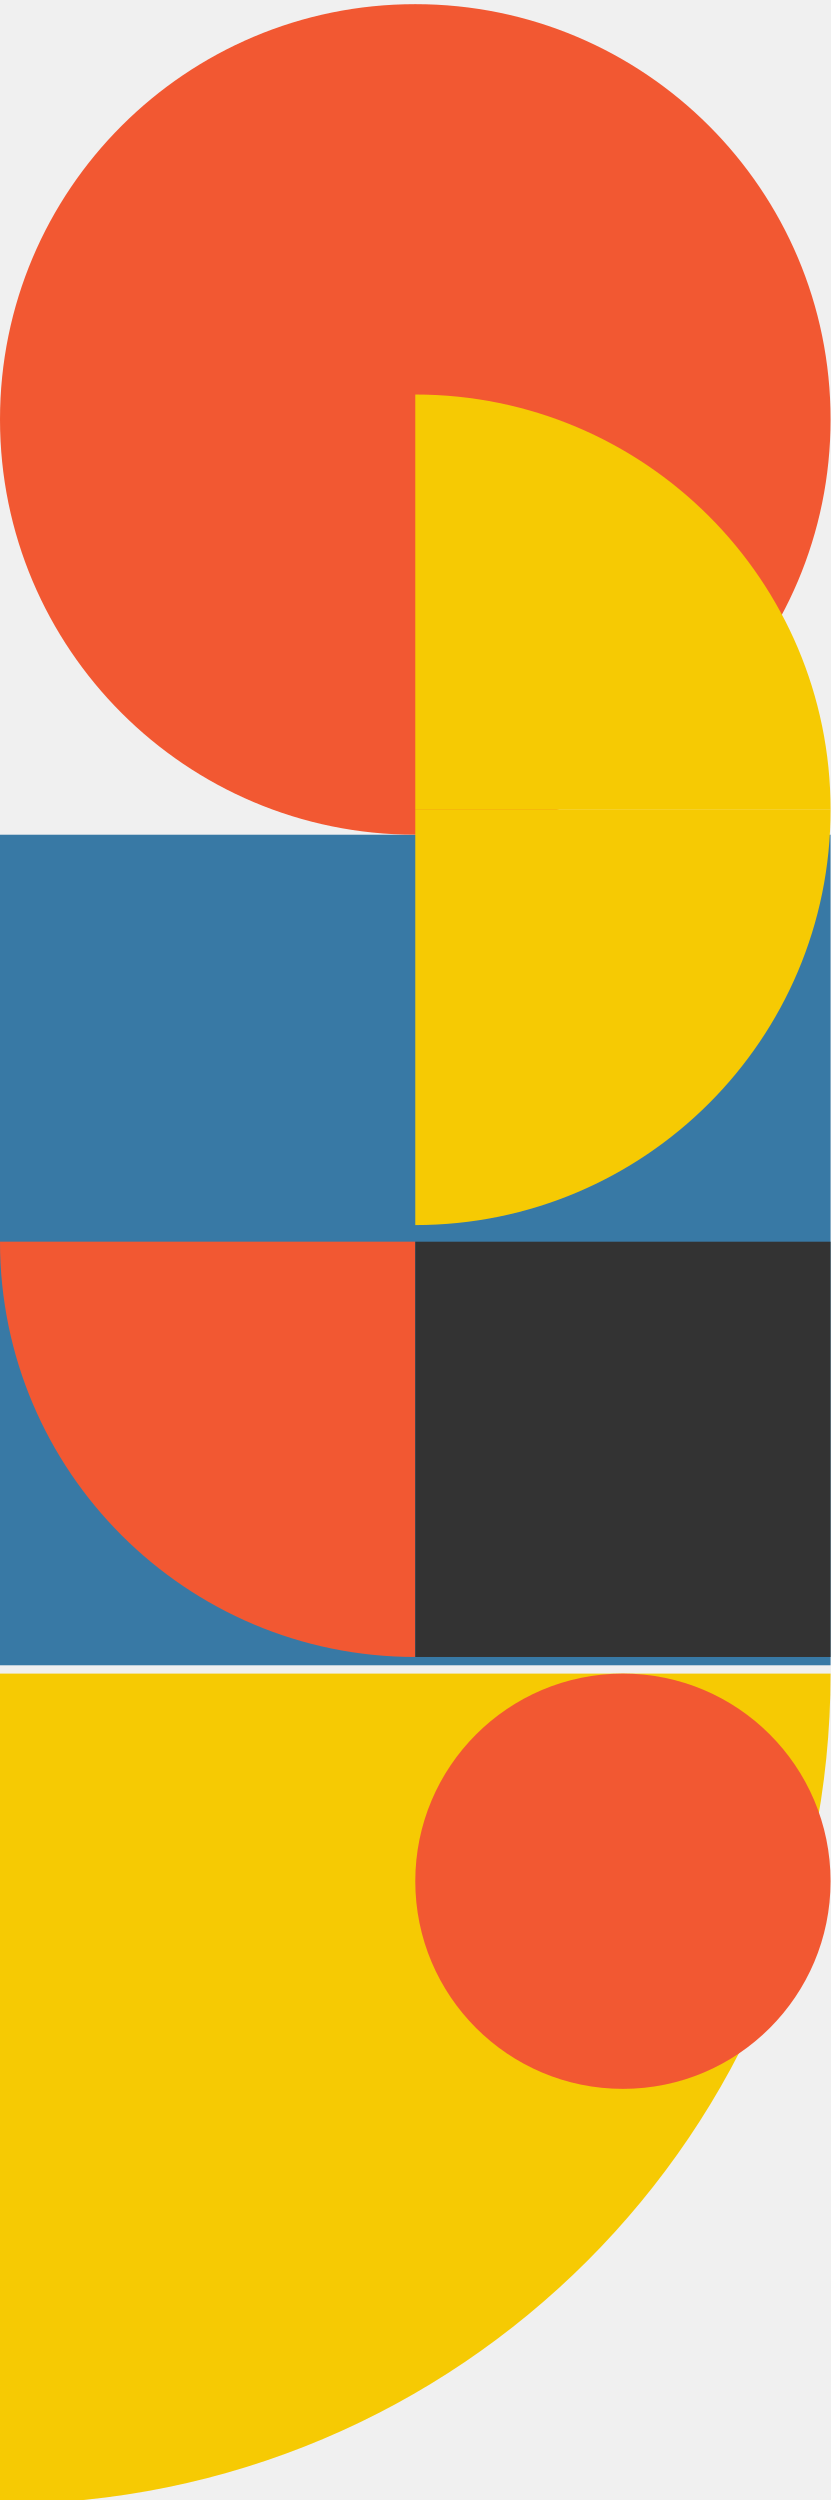
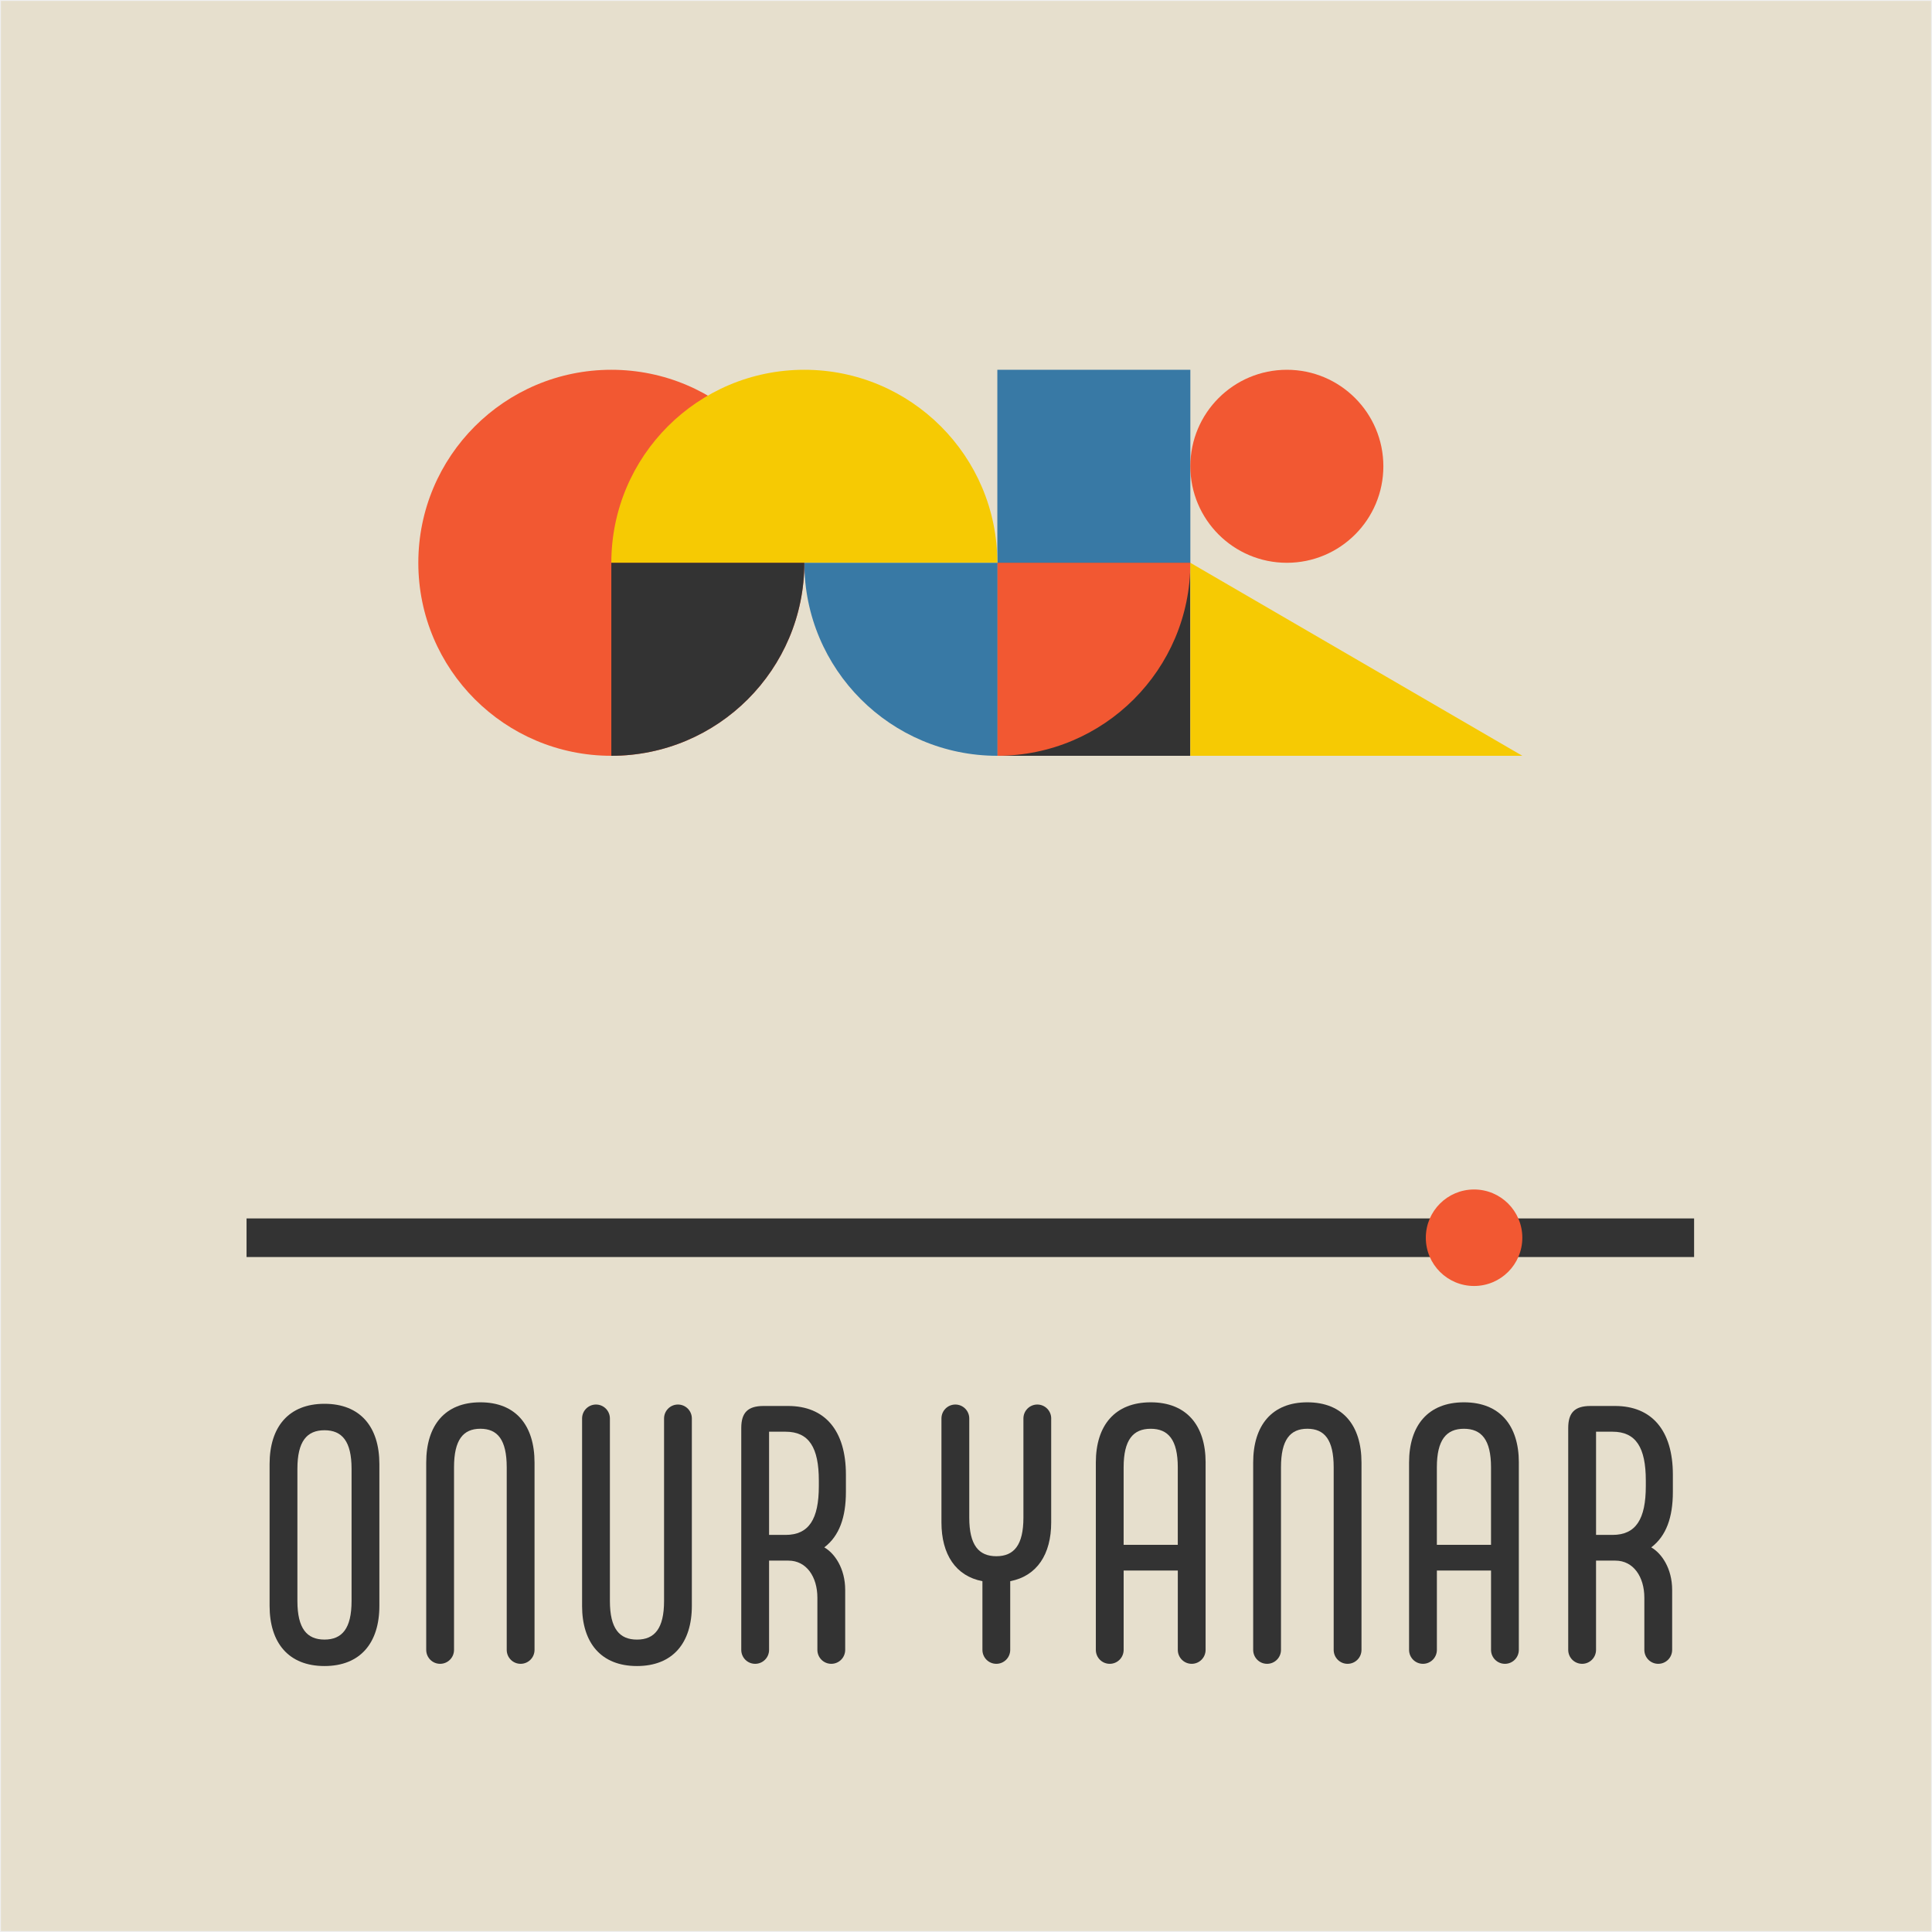
- <svg xmlns="http://www.w3.org/2000/svg" width="100" height="301" viewBox="0 0 100 301" fill="none">
-   <path d="M100 200.5V100.5H0V200.5H100Z" fill="#3879A5" />
-   <path d="M0 301.5C55.23 301.5 100 256.73 100 201.5H0V301.5Z" fill="#F6CA03" />
-   <path d="M50 100.5C77.614 100.5 100 78.114 100 50.5C100 22.886 77.614 0.5 50 0.5C22.386 0.5 0 22.886 0 50.5C0 78.114 22.386 100.5 50 100.5Z" fill="#F25832" />
-   <path d="M100 97.5H50V147.5C77.61 147.5 100 125.11 100 97.5Z" fill="#F6CA03" />
-   <path d="M50 47.5V97.5H100C100 69.89 77.61 47.5 50 47.5Z" fill="#F6CA03" />
-   <path d="M50 199.5V149.5H0C0 177.11 22.39 199.5 50 199.5Z" fill="#F25832" />
-   <path d="M100 199.5V149.5H50V199.5H100Z" fill="#333333" />
-   <path d="M75 251.5C88.807 251.5 100 240.307 100 226.5C100 212.693 88.807 201.5 75 201.5C61.193 201.5 50 212.693 50 226.5C50 240.307 61.193 251.5 75 251.5Z" fill="#F25832" />
+ <svg xmlns="http://www.w3.org/2000/svg" width="124" height="124" viewBox="0 0 1000 1000" fill="none">
+   <g clip-path="url(#clip0_32_125)">
+     <path d="M999.5 0.5H0.5V999.5H999.5V0.5Z" fill="#E6DFCD" />
+     <path d="M316.424 391.199C371.597 391.199 416.324 346.472 416.324 291.299C416.324 236.125 371.597 191.399 316.424 191.399C261.25 191.399 216.523 236.125 216.523 291.299C216.523 346.472 261.25 391.199 316.424 391.199Z" fill="#F25832" />
+     <path d="M616.124 291.299H516.224V391.199H616.124V291.299Z" fill="#333333" />
+     <path d="M616.124 191.399H516.224V291.299H616.124V191.399Z" fill="#3879A5" />
+     <path d="M616.124 291.299H516.224V391.199C571.398 391.199 616.124 346.474 616.124 291.299Z" fill="#F25832" />
+     <path d="M616.124 291.299V391.199H787.952L616.124 291.299Z" fill="#F6CA03" />
+     <path d="M666.074 291.299C693.661 291.299 716.024 268.935 716.024 241.349C716.024 213.762 693.661 191.399 666.074 191.399C638.487 191.399 616.124 213.762 616.124 241.349C616.124 268.935 638.487 291.299 666.074 291.299Z" fill="#F25832" />
+     <path d="M416.323 191.399C361.149 191.399 316.423 236.124 316.423 291.299H516.224C516.224 236.124 471.498 191.399 416.323 191.399Z" fill="#F6CA03" />
+     <path d="M516.223 391.199V291.299H416.323C416.323 346.474 461.049 391.199 516.223 391.199Z" fill="#3879A5" />
+     <path d="M416.323 291.299H316.423V391.199C371.598 391.199 416.323 346.474 416.323 291.299Z" fill="#333333" />
+     <path d="M876.863 630.659H127.612V650.639H876.863V630.659Z" fill="#333333" />
+     <path d="M139.541 831.159V757.782C139.541 738.581 149.391 726.603 167.952 726.603C186.514 726.603 196.364 738.581 196.364 757.782V831.159C196.364 850.36 186.514 862.338 167.952 862.338C149.391 862.338 139.541 850.36 139.541 831.159ZM181.968 828.681V760.25C181.968 745.994 177.043 740.29 167.952 740.29C158.861 740.29 153.936 745.994 153.936 760.25V828.681C153.936 842.937 158.861 848.641 167.952 848.641C177.043 848.641 181.968 842.937 181.968 828.681Z" fill="#333333" />
+     <path d="M220.609 853.966V757.013C220.609 737.812 230.27 725.834 248.641 725.834C267.013 725.834 276.673 737.812 276.673 757.013V853.966C276.673 857.962 273.457 861.189 269.471 861.189C265.484 861.189 262.278 857.962 262.278 853.966V759.481C262.278 745.225 257.542 739.52 248.641 739.52C239.74 739.52 235.005 745.225 235.005 759.481V853.966C235.005 857.962 231.788 861.189 227.802 861.189C223.816 861.189 220.609 857.962 220.609 853.966Z" fill="#333333" />
+     <path d="M301.289 831.159V734.206C301.289 730.21 304.506 726.983 308.482 726.983C312.458 726.983 315.684 730.21 315.684 734.206V828.691C315.684 842.947 320.609 848.651 329.7 848.651C338.791 848.651 343.716 842.947 343.716 828.691V734.206C343.716 730.21 346.933 726.983 350.909 726.983C354.885 726.983 358.102 730.21 358.102 734.206V831.159C358.102 850.36 348.252 862.338 329.69 862.338C311.129 862.338 301.279 850.36 301.279 831.159H301.289Z" fill="#333333" />
+     <path d="M426.673 800.929C431.978 803.966 437.472 811.768 437.472 822.977V853.966C437.472 857.962 434.256 861.189 430.27 861.189C426.284 861.189 423.077 857.962 423.077 853.966V826.973C423.077 816.134 417.393 807.772 408.112 807.772H398.072V853.966C398.072 857.962 394.855 861.189 390.869 861.189C386.883 861.189 383.676 857.962 383.676 853.966V739.141C383.676 731.159 387.083 727.732 395.225 727.732H407.912C426.853 727.732 437.842 740.28 437.842 763.277V772.208C437.842 785.325 434.436 795.015 426.663 800.909L426.673 800.929ZM423.826 769.181V766.334C423.826 749.221 418.711 741.049 406.593 741.049H398.072V794.466H406.593C418.711 794.466 423.826 786.294 423.826 769.181Z" fill="#333333" />
+     <path d="M544.096 734.206V788.002C544.096 804.535 536.714 815.754 522.887 818.422V853.966C522.887 857.962 519.671 861.189 515.695 861.189C511.719 861.189 508.502 857.962 508.502 853.966V818.422C494.676 815.764 487.293 804.545 487.293 788.002V734.206C487.293 730.21 490.51 726.983 494.486 726.983C498.462 726.983 501.689 730.21 501.689 734.206V785.534C501.689 799.79 506.614 805.495 515.705 805.495C524.795 805.495 529.721 799.79 529.721 785.534V734.206C529.721 730.21 532.937 726.983 536.913 726.983C540.889 726.983 544.106 730.21 544.106 734.206H544.096Z" fill="#333333" />
+     <path d="M624.016 757.013V853.966C624.016 857.962 620.8 861.189 616.823 861.189C612.847 861.189 609.631 857.962 609.631 853.966V812.907H581.599V853.966C581.599 857.962 578.382 861.189 574.396 861.189C570.41 861.189 567.203 857.962 567.203 853.966V757.013C567.203 737.812 577.053 725.834 595.615 725.834C614.176 725.834 624.026 737.812 624.026 757.013H624.016ZM609.621 799.6V759.491C609.621 745.235 604.696 739.53 595.605 739.53C586.514 739.53 581.589 745.235 581.589 759.491V799.6H609.621Z" fill="#333333" />
+     <path d="M648.642 853.966V757.013C648.642 737.812 658.302 725.834 676.674 725.834C695.045 725.834 704.706 737.812 704.706 757.013V853.966C704.706 857.962 701.489 861.189 697.503 861.189C693.517 861.189 690.31 857.962 690.31 853.966V759.481C690.31 745.225 685.575 739.52 676.674 739.52C667.772 739.52 663.037 745.225 663.037 759.481V853.966C663.037 857.962 659.82 861.189 655.834 861.189C651.848 861.189 648.642 857.962 648.642 853.966Z" fill="#333333" />
+     <path d="M786.144 757.013V853.966C786.144 857.962 782.927 861.189 778.951 861.189C774.975 861.189 771.758 857.962 771.758 853.966V812.907H743.726V853.966C743.726 857.962 740.509 861.189 736.523 861.189C732.537 861.189 729.331 857.962 729.331 853.966V757.013C729.331 737.812 739.181 725.834 757.742 725.834C776.304 725.834 786.154 737.812 786.154 757.013H786.144ZM771.748 799.6V759.491C771.748 745.235 766.823 739.53 757.732 739.53C748.641 739.53 743.716 745.235 743.716 759.491V799.6H771.748Z" fill="#333333" />
+     <path d="M854.705 800.929C860.01 803.966 865.505 811.768 865.505 822.977V853.966C865.505 857.962 862.288 861.189 858.302 861.189C854.316 861.189 851.109 857.962 851.109 853.966V826.973C851.109 816.134 845.425 807.772 836.144 807.772H826.104V853.966C826.104 857.962 822.887 861.189 818.901 861.189C814.915 861.189 811.708 857.962 811.708 853.966V739.141C811.708 731.159 815.115 727.732 823.257 727.732H835.944C854.885 727.732 865.874 740.28 865.874 763.277V772.208C865.874 785.325 862.468 795.015 854.695 800.909L854.705 800.929ZM851.868 769.181V766.334C851.868 749.221 846.753 741.049 834.636 741.049H826.114V794.466H834.636C846.753 794.466 851.868 786.294 851.868 769.181Z" fill="#333333" />
+     <path d="M762.977 665.624C776.77 665.624 787.952 654.443 787.952 640.649C787.952 626.856 776.77 615.674 762.977 615.674C749.184 615.674 738.002 626.856 738.002 640.649C738.002 654.443 749.184 665.624 762.977 665.624Z" fill="#F25832" />
+   </g>
+   <defs>
+     <clipPath id="clip0_32_125">
+       <rect width="1000" height="1000" fill="white" />
+     </clipPath>
+   </defs>
</svg>
